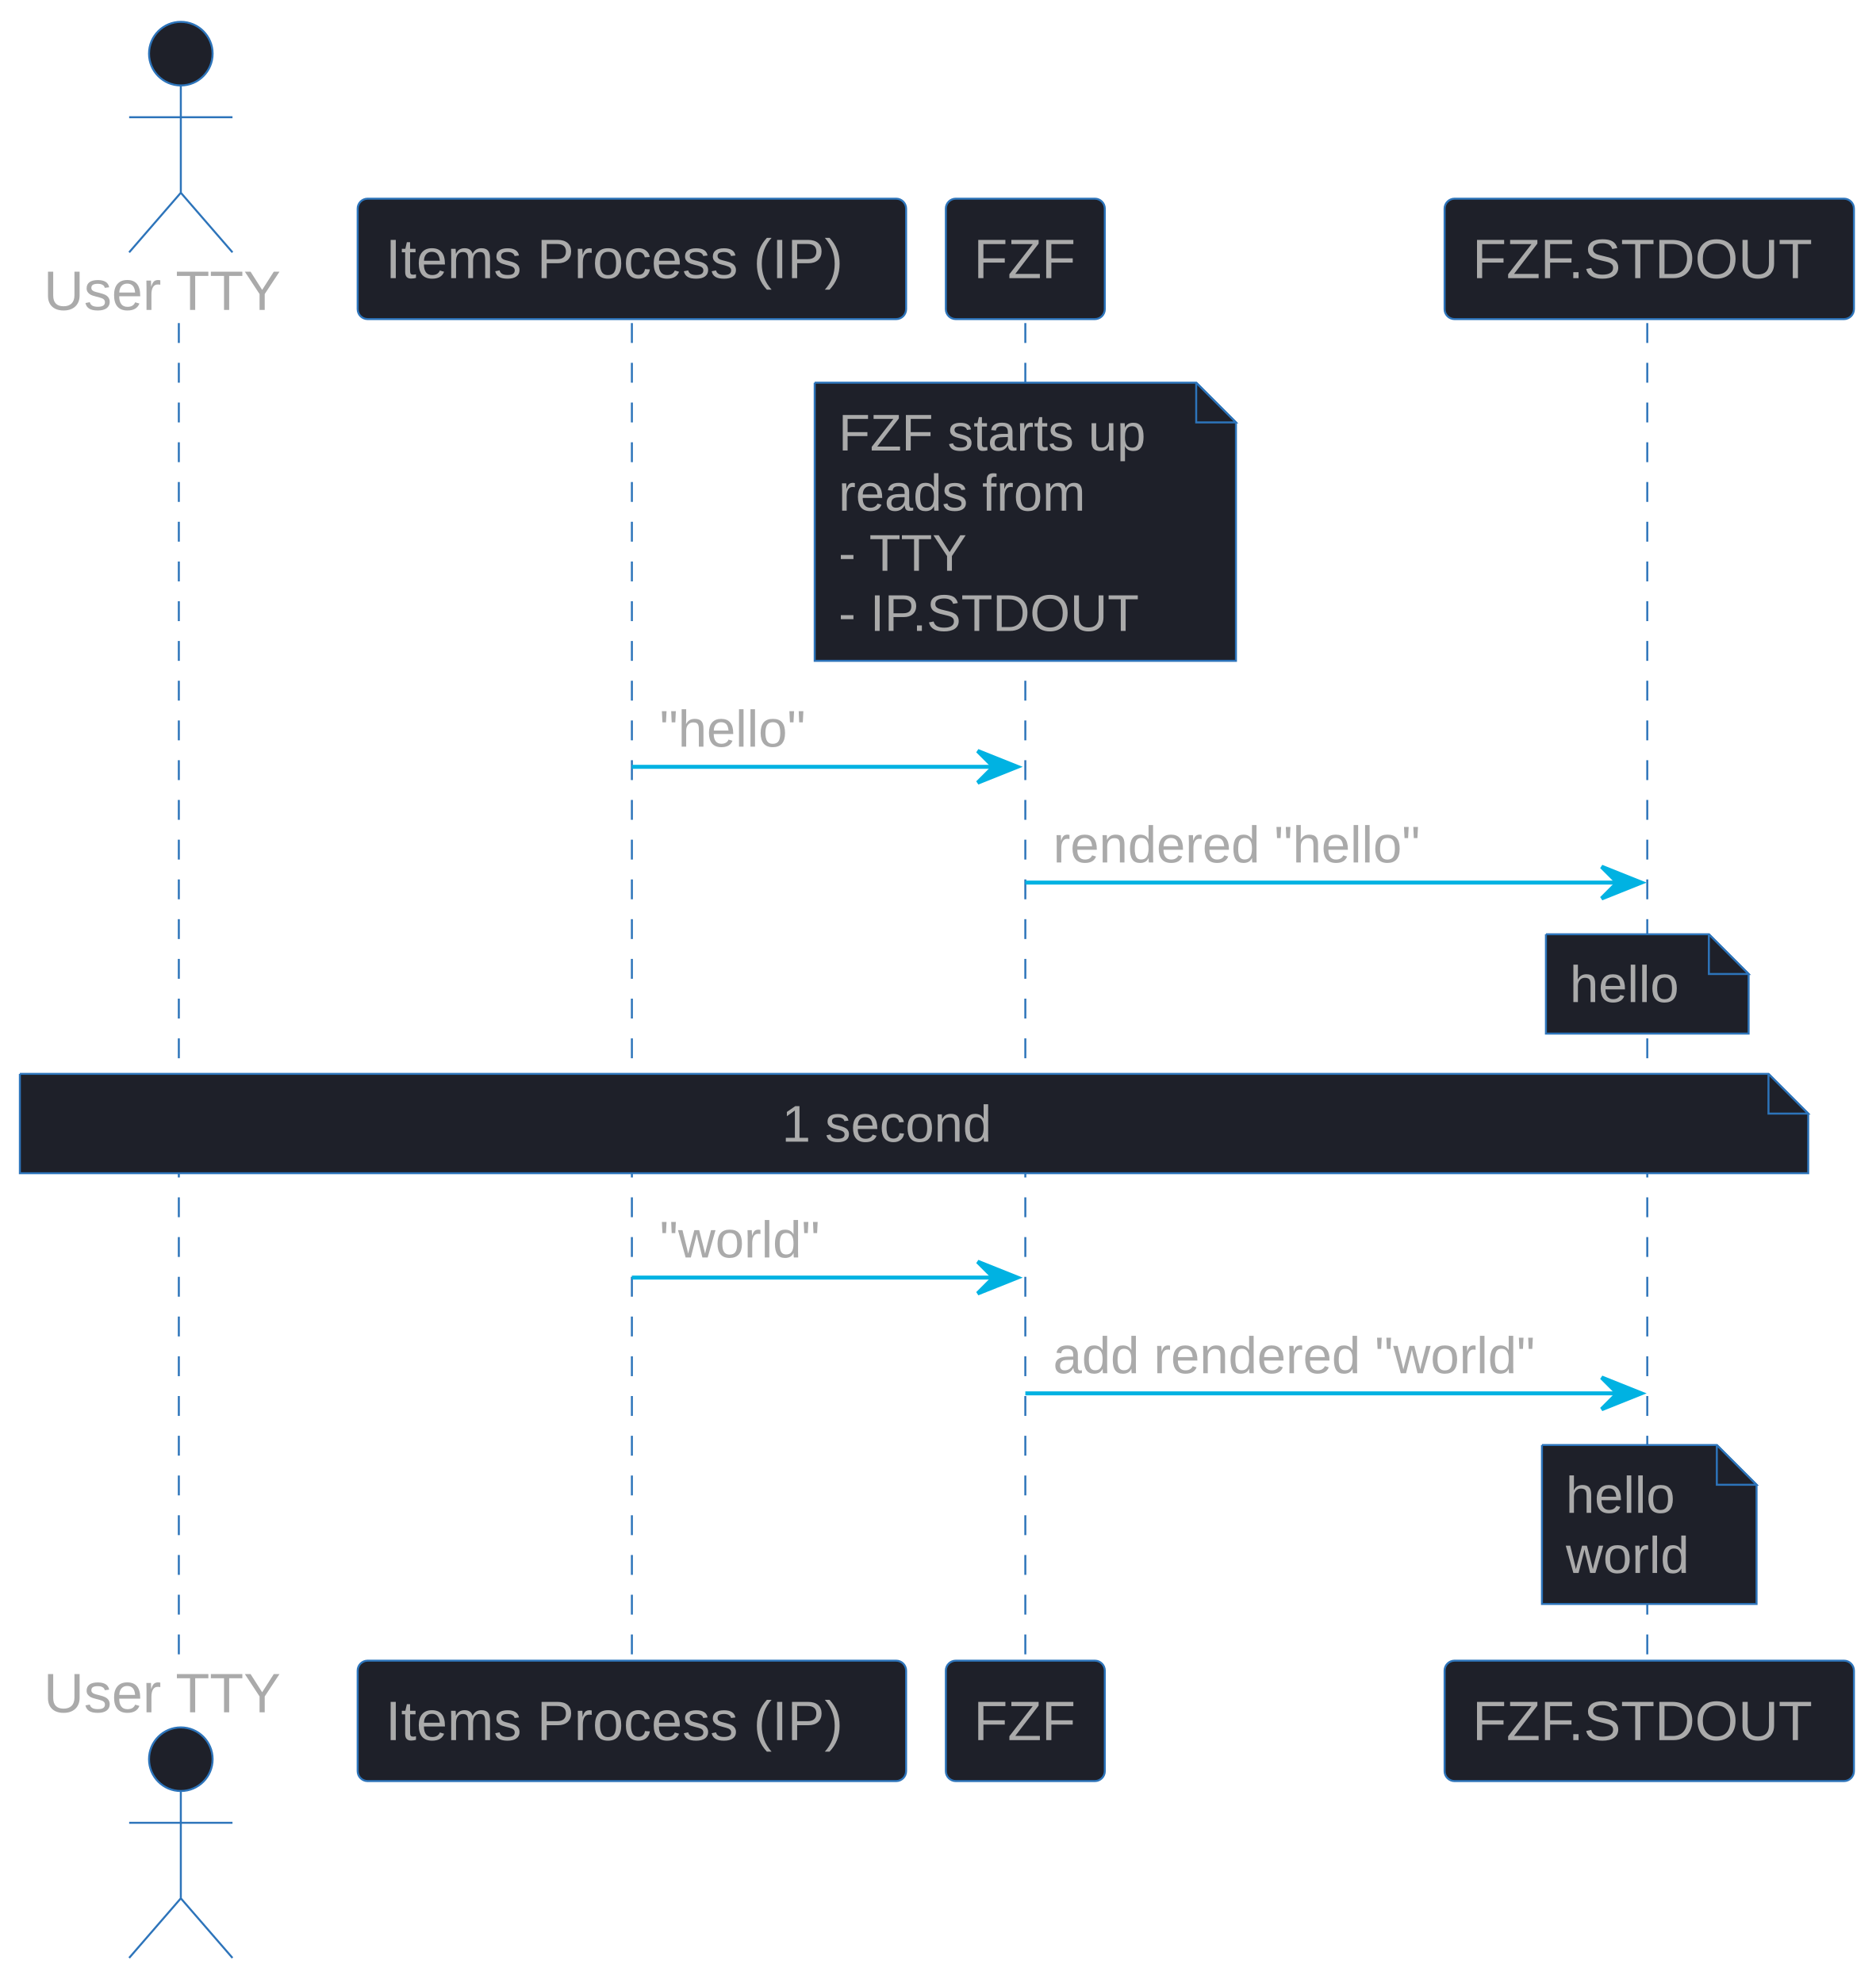
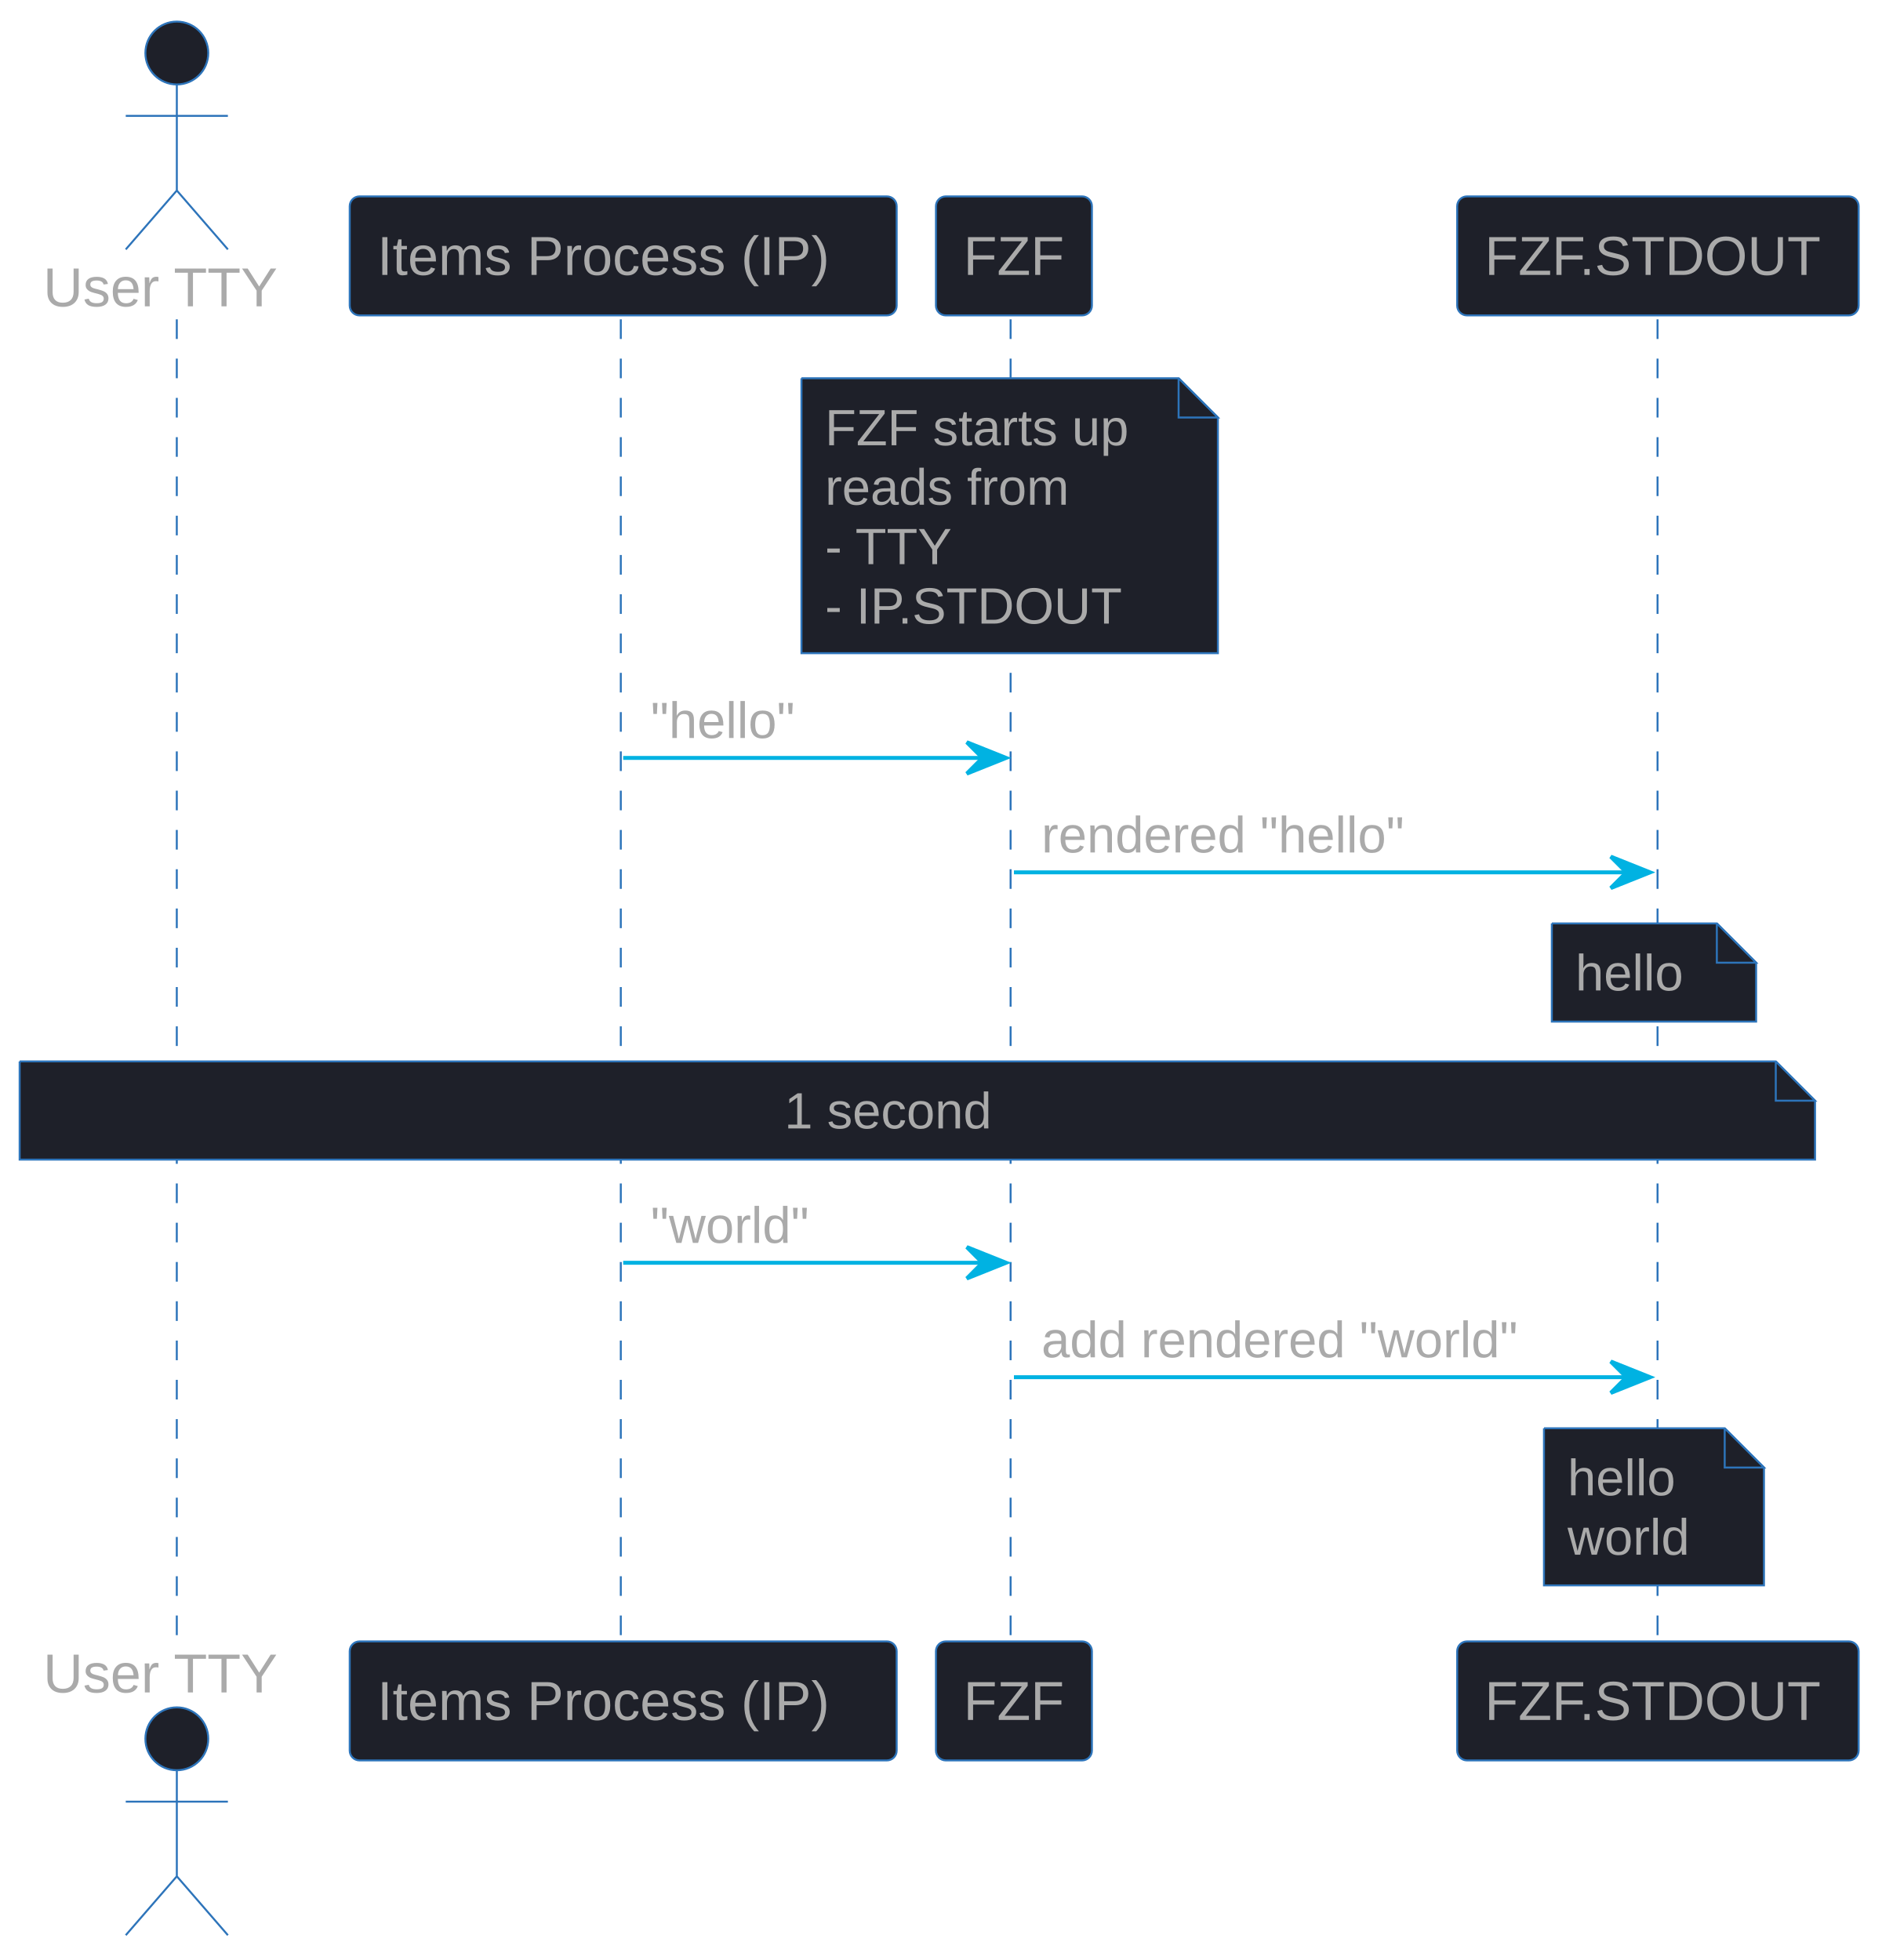
- <svg xmlns="http://www.w3.org/2000/svg" contentStyleType="text/css" height="499px" preserveAspectRatio="none" style="width:472px;height:499px;" version="1.1" viewBox="0 0 472 499" width="472px" zoomAndPan="magnify">
+ <svg xmlns="http://www.w3.org/2000/svg" contentStyleType="text/css" data-diagram-type="SEQUENCE" height="499px" preserveAspectRatio="none" style="width:479px;height:499px;" version="1.1" viewBox="0 0 479 499" width="479px" zoomAndPan="magnify">
  <defs />
  <g>
-     <line style="stroke:#2D74BA;stroke-width:0.5;stroke-dasharray:5.0,5.0;" x1="45" x2="45" y1="81.297" y2="418.891" />
-     <line style="stroke:#2D74BA;stroke-width:0.5;stroke-dasharray:5.0,5.0;" x1="159" x2="159" y1="81.297" y2="418.891" />
-     <line style="stroke:#2D74BA;stroke-width:0.5;stroke-dasharray:5.0,5.0;" x1="258" x2="258" y1="81.297" y2="418.891" />
-     <line style="stroke:#2D74BA;stroke-width:0.5;stroke-dasharray:5.0,5.0;" x1="414.5" x2="414.5" y1="81.297" y2="418.891" />
-     <text fill="#AAAAAA" font-family="Arial" font-size="14" lengthAdjust="spacing" textLength="63" x="11" y="77.995">User TTY</text>
-     <ellipse cx="45.5" cy="13.5" fill="#1E2029" rx="8" ry="8" style="stroke:#2D74BA;stroke-width:0.5;" />
-     <path d="M45.5,21.5 L45.5,48.5 M32.5,29.5 L58.5,29.5 M45.5,48.5 L32.5,63.5 M45.5,48.5 L58.5,63.5 " fill="none" style="stroke:#2D74BA;stroke-width:0.5;" />
-     <text fill="#AAAAAA" font-family="Arial" font-size="14" lengthAdjust="spacing" textLength="63" x="11" y="430.886">User TTY</text>
-     <ellipse cx="45.5" cy="442.688" fill="#1E2029" rx="8" ry="8" style="stroke:#2D74BA;stroke-width:0.5;" />
-     <path d="M45.5,450.688 L45.5,477.688 M32.5,458.688 L58.5,458.688 M45.5,477.688 L32.5,492.688 M45.5,477.688 L58.5,492.688 " fill="none" style="stroke:#2D74BA;stroke-width:0.5;" />
-     <rect fill="#1E2029" height="30.297" rx="2.5" ry="2.5" style="stroke:#2D74BA;stroke-width:0.5;" width="138" x="90" y="50" />
-     <text fill="#AAAAAA" font-family="Arial" font-size="14" lengthAdjust="spacing" textLength="124" x="97" y="69.995">Items Process (IP)</text>
-     <rect fill="#1E2029" height="30.297" rx="2.5" ry="2.5" style="stroke:#2D74BA;stroke-width:0.5;" width="138" x="90" y="417.891" />
-     <text fill="#AAAAAA" font-family="Arial" font-size="14" lengthAdjust="spacing" textLength="124" x="97" y="437.886">Items Process (IP)</text>
-     <rect fill="#1E2029" height="30.297" rx="2.5" ry="2.5" style="stroke:#2D74BA;stroke-width:0.5;" width="40" x="238" y="50" />
-     <text fill="#AAAAAA" font-family="Arial" font-size="14" lengthAdjust="spacing" textLength="26" x="245" y="69.995">FZF</text>
-     <rect fill="#1E2029" height="30.297" rx="2.5" ry="2.5" style="stroke:#2D74BA;stroke-width:0.5;" width="40" x="238" y="417.891" />
-     <text fill="#AAAAAA" font-family="Arial" font-size="14" lengthAdjust="spacing" textLength="26" x="245" y="437.886">FZF</text>
-     <rect fill="#1E2029" height="30.297" rx="2.5" ry="2.5" style="stroke:#2D74BA;stroke-width:0.5;" width="103" x="363.5" y="50" />
-     <text fill="#AAAAAA" font-family="Arial" font-size="14" lengthAdjust="spacing" textLength="89" x="370.5" y="69.995">FZF.STDOUT</text>
-     <rect fill="#1E2029" height="30.297" rx="2.5" ry="2.5" style="stroke:#2D74BA;stroke-width:0.5;" width="103" x="363.5" y="417.891" />
-     <text fill="#AAAAAA" font-family="Arial" font-size="14" lengthAdjust="spacing" textLength="89" x="370.5" y="437.886">FZF.STDOUT</text>
-     <path d="M205,96.297 L205,166.297 L311,166.297 L311,106.297 L301,96.297 L205,96.297 " fill="#1E2029" style="stroke:#2D74BA;stroke-width:0.5;" />
-     <path d="M301,96.297 L301,106.297 L311,106.297 L301,96.297 " fill="#1E2029" style="stroke:#2D74BA;stroke-width:0.5;" />
-     <text fill="#AAAAAA" font-family="Arial" font-size="13" lengthAdjust="spacing" textLength="85" x="211" y="113.364">FZF starts up</text>
-     <text fill="#AAAAAA" font-family="Arial" font-size="13" lengthAdjust="spacing" textLength="70" x="211" y="128.497">reads from</text>
-     <text fill="#AAAAAA" font-family="Arial" font-size="13" lengthAdjust="spacing" textLength="30" x="211" y="143.629">- TTY</text>
-     <text fill="#AAAAAA" font-family="Arial" font-size="13" lengthAdjust="spacing" textLength="77" x="211" y="158.762">- IP.STDOUT</text>
-     <polygon fill="#00B2E2" points="246,188.961,256,192.961,246,196.961,250,192.961" style="stroke:#00B2E2;stroke-width:1.0;" />
-     <line style="stroke:#00B2E2;stroke-width:1.0;" x1="159" x2="252" y1="192.961" y2="192.961" />
-     <text fill="#AAAAAA" font-family="Arial" font-size="13" lengthAdjust="spacing" textLength="40" x="166" y="187.895">"hello"</text>
-     <polygon fill="#00B2E2" points="403,218.094,413,222.094,403,226.094,407,222.094" style="stroke:#00B2E2;stroke-width:1.0;" />
-     <line style="stroke:#00B2E2;stroke-width:1.0;" x1="258" x2="409" y1="222.094" y2="222.094" />
-     <text fill="#AAAAAA" font-family="Arial" font-size="13" lengthAdjust="spacing" textLength="102" x="265" y="217.028">rendered "hello"</text>
-     <path d="M389,235.094 L389,260.094 L440,260.094 L440,245.094 L430,235.094 L389,235.094 " fill="#1E2029" style="stroke:#2D74BA;stroke-width:0.5;" />
-     <path d="M430,235.094 L430,245.094 L440,245.094 L430,235.094 " fill="#1E2029" style="stroke:#2D74BA;stroke-width:0.5;" />
-     <text fill="#AAAAAA" font-family="Arial" font-size="13" lengthAdjust="spacing" textLength="30" x="395" y="252.161">hello</text>
-     <path d="M5,270.227 L5,295.227 L455,295.227 L455,280.227 L445,270.227 L5,270.227 " fill="#1E2029" style="stroke:#2D74BA;stroke-width:0.5;" />
-     <path d="M445,270.227 L445,280.227 L455,280.227 L445,270.227 " fill="#1E2029" style="stroke:#2D74BA;stroke-width:0.5;" />
-     <text fill="#AAAAAA" font-family="Arial" font-size="13" lengthAdjust="spacing" textLength="58" x="196.75" y="287.293">1 second</text>
-     <polygon fill="#00B2E2" points="246,317.492,256,321.492,246,325.492,250,321.492" style="stroke:#00B2E2;stroke-width:1.0;" />
-     <line style="stroke:#00B2E2;stroke-width:1.0;" x1="159" x2="252" y1="321.492" y2="321.492" />
-     <text fill="#AAAAAA" font-family="Arial" font-size="13" lengthAdjust="spacing" textLength="43" x="166" y="316.426">"world"</text>
-     <polygon fill="#00B2E2" points="403,346.625,413,350.625,403,354.625,407,350.625" style="stroke:#00B2E2;stroke-width:1.0;" />
-     <line style="stroke:#00B2E2;stroke-width:1.0;" x1="258" x2="409" y1="350.625" y2="350.625" />
-     <text fill="#AAAAAA" font-family="Arial" font-size="13" lengthAdjust="spacing" textLength="133" x="265" y="345.559">add rendered "world"</text>
-     <path d="M388,363.625 L388,403.625 L442,403.625 L442,373.625 L432,363.625 L388,363.625 " fill="#1E2029" style="stroke:#2D74BA;stroke-width:0.5;" />
-     <path d="M432,363.625 L432,373.625 L442,373.625 L432,363.625 " fill="#1E2029" style="stroke:#2D74BA;stroke-width:0.5;" />
-     <text fill="#AAAAAA" font-family="Arial" font-size="13" lengthAdjust="spacing" textLength="30" x="394" y="380.692">hello</text>
-     <text fill="#AAAAAA" font-family="Arial" font-size="13" lengthAdjust="spacing" textLength="33" x="394" y="395.825">world</text>
+     <g>
+       <rect fill="#000000" fill-opacity="0" height="337.594" width="8" x="41.008" y="81.297" />
+       <line style="stroke:#2D74BA;stroke-width:0.5;stroke-dasharray:5.0,5.0;" x1="45" x2="45" y1="81.297" y2="418.891" />
+     </g>
+     <g>
+       <rect fill="#000000" fill-opacity="0" height="337.594" width="8" x="154.626" y="81.297" />
+       <line style="stroke:#2D74BA;stroke-width:0.5;stroke-dasharray:5.0,5.0;" x1="158.016" x2="158.016" y1="81.297" y2="418.891" />
+     </g>
+     <g>
+       <rect fill="#000000" fill-opacity="0" height="337.594" width="8" x="254.084" y="81.297" />
+       <line style="stroke:#2D74BA;stroke-width:0.5;stroke-dasharray:5.0,5.0;" x1="257.236" x2="257.236" y1="81.297" y2="418.891" />
+     </g>
+     <g>
+       <rect fill="#000000" fill-opacity="0" height="337.594" width="8" x="418" y="81.297" />
+       <line style="stroke:#2D74BA;stroke-width:0.5;stroke-dasharray:5.0,5.0;" x1="421.908" x2="421.908" y1="81.297" y2="418.891" />
+     </g>
+     <g class="participant participant-head" data-participant="u">
+       <text fill="#AAAAAA" font-family="Arial" font-size="14" lengthAdjust="spacing" textLength="62.016" x="11" y="77.995">User TTY</text>
+       <ellipse cx="45.008" cy="13.5" fill="#1E2029" rx="8" ry="8" style="stroke:#2D74BA;stroke-width:0.5;" />
+       <path d="M45.008,21.5 L45.008,48.5 M32.008,29.5 L58.008,29.5 M45.008,48.5 L32.008,63.5 M45.008,48.5 L58.008,63.5" fill="none" style="stroke:#2D74BA;stroke-width:0.5;" />
+     </g>
+     <g class="participant participant-tail" data-participant="u">
+       <text fill="#AAAAAA" font-family="Arial" font-size="14" lengthAdjust="spacing" textLength="62.016" x="11" y="430.886">User TTY</text>
+       <ellipse cx="45.008" cy="442.688" fill="#1E2029" rx="8" ry="8" style="stroke:#2D74BA;stroke-width:0.5;" />
+       <path d="M45.008,450.688 L45.008,477.688 M32.008,458.688 L58.008,458.688 M45.008,477.688 L32.008,492.688 M45.008,477.688 L58.008,492.688" fill="none" style="stroke:#2D74BA;stroke-width:0.5;" />
+     </g>
+     <g class="participant participant-head" data-participant="ip">
+       <rect fill="#1E2029" height="30.297" rx="2.5" ry="2.5" style="stroke:#2D74BA;stroke-width:0.5;" width="139.221" x="89.016" y="50" />
+       <text fill="#AAAAAA" font-family="Arial" font-size="14" lengthAdjust="spacing" textLength="125.221" x="96.016" y="69.995">Items Process (IP)</text>
+     </g>
+     <g class="participant participant-tail" data-participant="ip">
+       <rect fill="#1E2029" height="30.297" rx="2.5" ry="2.5" style="stroke:#2D74BA;stroke-width:0.5;" width="139.221" x="89.016" y="417.891" />
+       <text fill="#AAAAAA" font-family="Arial" font-size="14" lengthAdjust="spacing" textLength="125.221" x="96.016" y="437.886">Items Process (IP)</text>
+     </g>
+     <g class="participant participant-head" data-participant="f">
+       <rect fill="#1E2029" height="30.297" rx="2.5" ry="2.5" style="stroke:#2D74BA;stroke-width:0.5;" width="39.696" x="238.236" y="50" />
+       <text fill="#AAAAAA" font-family="Arial" font-size="14" lengthAdjust="spacing" textLength="25.696" x="245.236" y="69.995">FZF</text>
+     </g>
+     <g class="participant participant-tail" data-participant="f">
+       <rect fill="#1E2029" height="30.297" rx="2.5" ry="2.5" style="stroke:#2D74BA;stroke-width:0.5;" width="39.696" x="238.236" y="417.891" />
+       <text fill="#AAAAAA" font-family="Arial" font-size="14" lengthAdjust="spacing" textLength="25.696" x="245.236" y="437.886">FZF</text>
+     </g>
+     <g class="participant participant-head" data-participant="soi">
+       <rect fill="#1E2029" height="30.297" rx="2.5" ry="2.5" style="stroke:#2D74BA;stroke-width:0.5;" width="102.184" x="370.908" y="50" />
+       <text fill="#AAAAAA" font-family="Arial" font-size="14" lengthAdjust="spacing" textLength="88.184" x="377.908" y="69.995">FZF.STDOUT</text>
+     </g>
+     <g class="participant participant-tail" data-participant="soi">
+       <rect fill="#1E2029" height="30.297" rx="2.5" ry="2.5" style="stroke:#2D74BA;stroke-width:0.5;" width="102.184" x="370.908" y="417.891" />
+       <text fill="#AAAAAA" font-family="Arial" font-size="14" lengthAdjust="spacing" textLength="88.184" x="377.908" y="437.886">FZF.STDOUT</text>
+     </g>
+     <path d="M204,96.297 L204,166.297 L310,166.297 L310,106.297 L300,96.297 L204,96.297" fill="#1E2029" style="stroke:#2D74BA;stroke-width:0.5;" />
+     <path d="M300,96.297 L300,106.297 L310,106.297 L300,96.297" fill="#1E2029" style="stroke:#2D74BA;stroke-width:0.5;" />
+     <text fill="#AAAAAA" font-family="Arial" font-size="13" lengthAdjust="spacing" textLength="85.668" x="210" y="113.364">FZF starts up</text>
+     <text fill="#AAAAAA" font-family="Arial" font-size="13" lengthAdjust="spacing" textLength="71.005" x="210" y="128.497">reads from</text>
+     <text fill="#AAAAAA" font-family="Arial" font-size="13" lengthAdjust="spacing" textLength="32.646" x="210" y="143.629">- TTY</text>
+     <text fill="#AAAAAA" font-family="Arial" font-size="13" lengthAdjust="spacing" textLength="78.52" x="210" y="158.762">- IP.STDOUT</text>
+     <g class="message" data-participant-1="ip" data-participant-2="f">
+       <polygon fill="#00B2E2" points="246.084,188.961,256.084,192.961,246.084,196.961,250.084,192.961" style="stroke:#00B2E2;stroke-width:1;" />
+       <line style="stroke:#00B2E2;stroke-width:1;" x1="158.626" x2="252.084" y1="192.961" y2="192.961" />
+       <text fill="#AAAAAA" font-family="Arial" font-size="13" lengthAdjust="spacing" textLength="43.373" x="165.626" y="187.895">"hello"</text>
+     </g>
+     <g class="message" data-participant-1="f" data-participant-2="soi">
+       <polygon fill="#00B2E2" points="410,218.094,420,222.094,410,226.094,414,222.094" style="stroke:#00B2E2;stroke-width:1;" />
+       <line style="stroke:#00B2E2;stroke-width:1;" x1="258.084" x2="416" y1="222.094" y2="222.094" />
+       <text fill="#AAAAAA" font-family="Arial" font-size="13" lengthAdjust="spacing" textLength="106.933" x="265.084" y="217.028">rendered "hello"</text>
+     </g>
+     <path d="M395,235.094 L395,260.094 L447,260.094 L447,245.094 L437,235.094 L395,235.094" fill="#1E2029" style="stroke:#2D74BA;stroke-width:0.5;" />
+     <path d="M437,235.094 L437,245.094 L447,245.094 L437,235.094" fill="#1E2029" style="stroke:#2D74BA;stroke-width:0.5;" />
+     <text fill="#AAAAAA" font-family="Arial" font-size="13" lengthAdjust="spacing" textLength="31.415" x="401" y="252.161">hello</text>
+     <path d="M5,270.227 L5,295.227 L462,295.227 L462,280.227 L452,270.227 L5,270.227" fill="#1E2029" style="stroke:#2D74BA;stroke-width:0.5;" />
+     <path d="M452,270.227 L452,280.227 L462,280.227 L452,270.227" fill="#1E2029" style="stroke:#2D74BA;stroke-width:0.5;" />
+     <text fill="#AAAAAA" font-family="Arial" font-size="13" lengthAdjust="spacing" textLength="58.767" x="199.662" y="287.293">1 second</text>
+     <g class="message" data-participant-1="ip" data-participant-2="f">
+       <polygon fill="#00B2E2" points="246.084,317.492,256.084,321.492,246.084,325.492,250.084,321.492" style="stroke:#00B2E2;stroke-width:1;" />
+       <line style="stroke:#00B2E2;stroke-width:1;" x1="158.626" x2="252.084" y1="321.492" y2="321.492" />
+       <text fill="#AAAAAA" font-family="Arial" font-size="13" lengthAdjust="spacing" textLength="47.753" x="165.626" y="316.426">"world"</text>
+     </g>
+     <g class="message" data-participant-1="f" data-participant-2="soi">
+       <polygon fill="#00B2E2" points="410,346.625,420,350.625,410,354.625,414,350.625" style="stroke:#00B2E2;stroke-width:1;" />
+       <line style="stroke:#00B2E2;stroke-width:1;" x1="258.084" x2="416" y1="350.625" y2="350.625" />
+       <text fill="#AAAAAA" font-family="Arial" font-size="13" lengthAdjust="spacing" textLength="139.915" x="265.084" y="345.559">add rendered "world"</text>
+     </g>
+     <path d="M393,363.625 L393,403.625 L449,403.625 L449,373.625 L439,363.625 L393,363.625" fill="#1E2029" style="stroke:#2D74BA;stroke-width:0.5;" />
+     <path d="M439,363.625 L439,373.625 L449,373.625 L439,363.625" fill="#1E2029" style="stroke:#2D74BA;stroke-width:0.5;" />
+     <text fill="#AAAAAA" font-family="Arial" font-size="13" lengthAdjust="spacing" textLength="31.415" x="399" y="380.692">hello</text>
+     <text fill="#AAAAAA" font-family="Arial" font-size="13" lengthAdjust="spacing" textLength="35.794" x="399" y="395.825">world</text>
  </g>
</svg>
